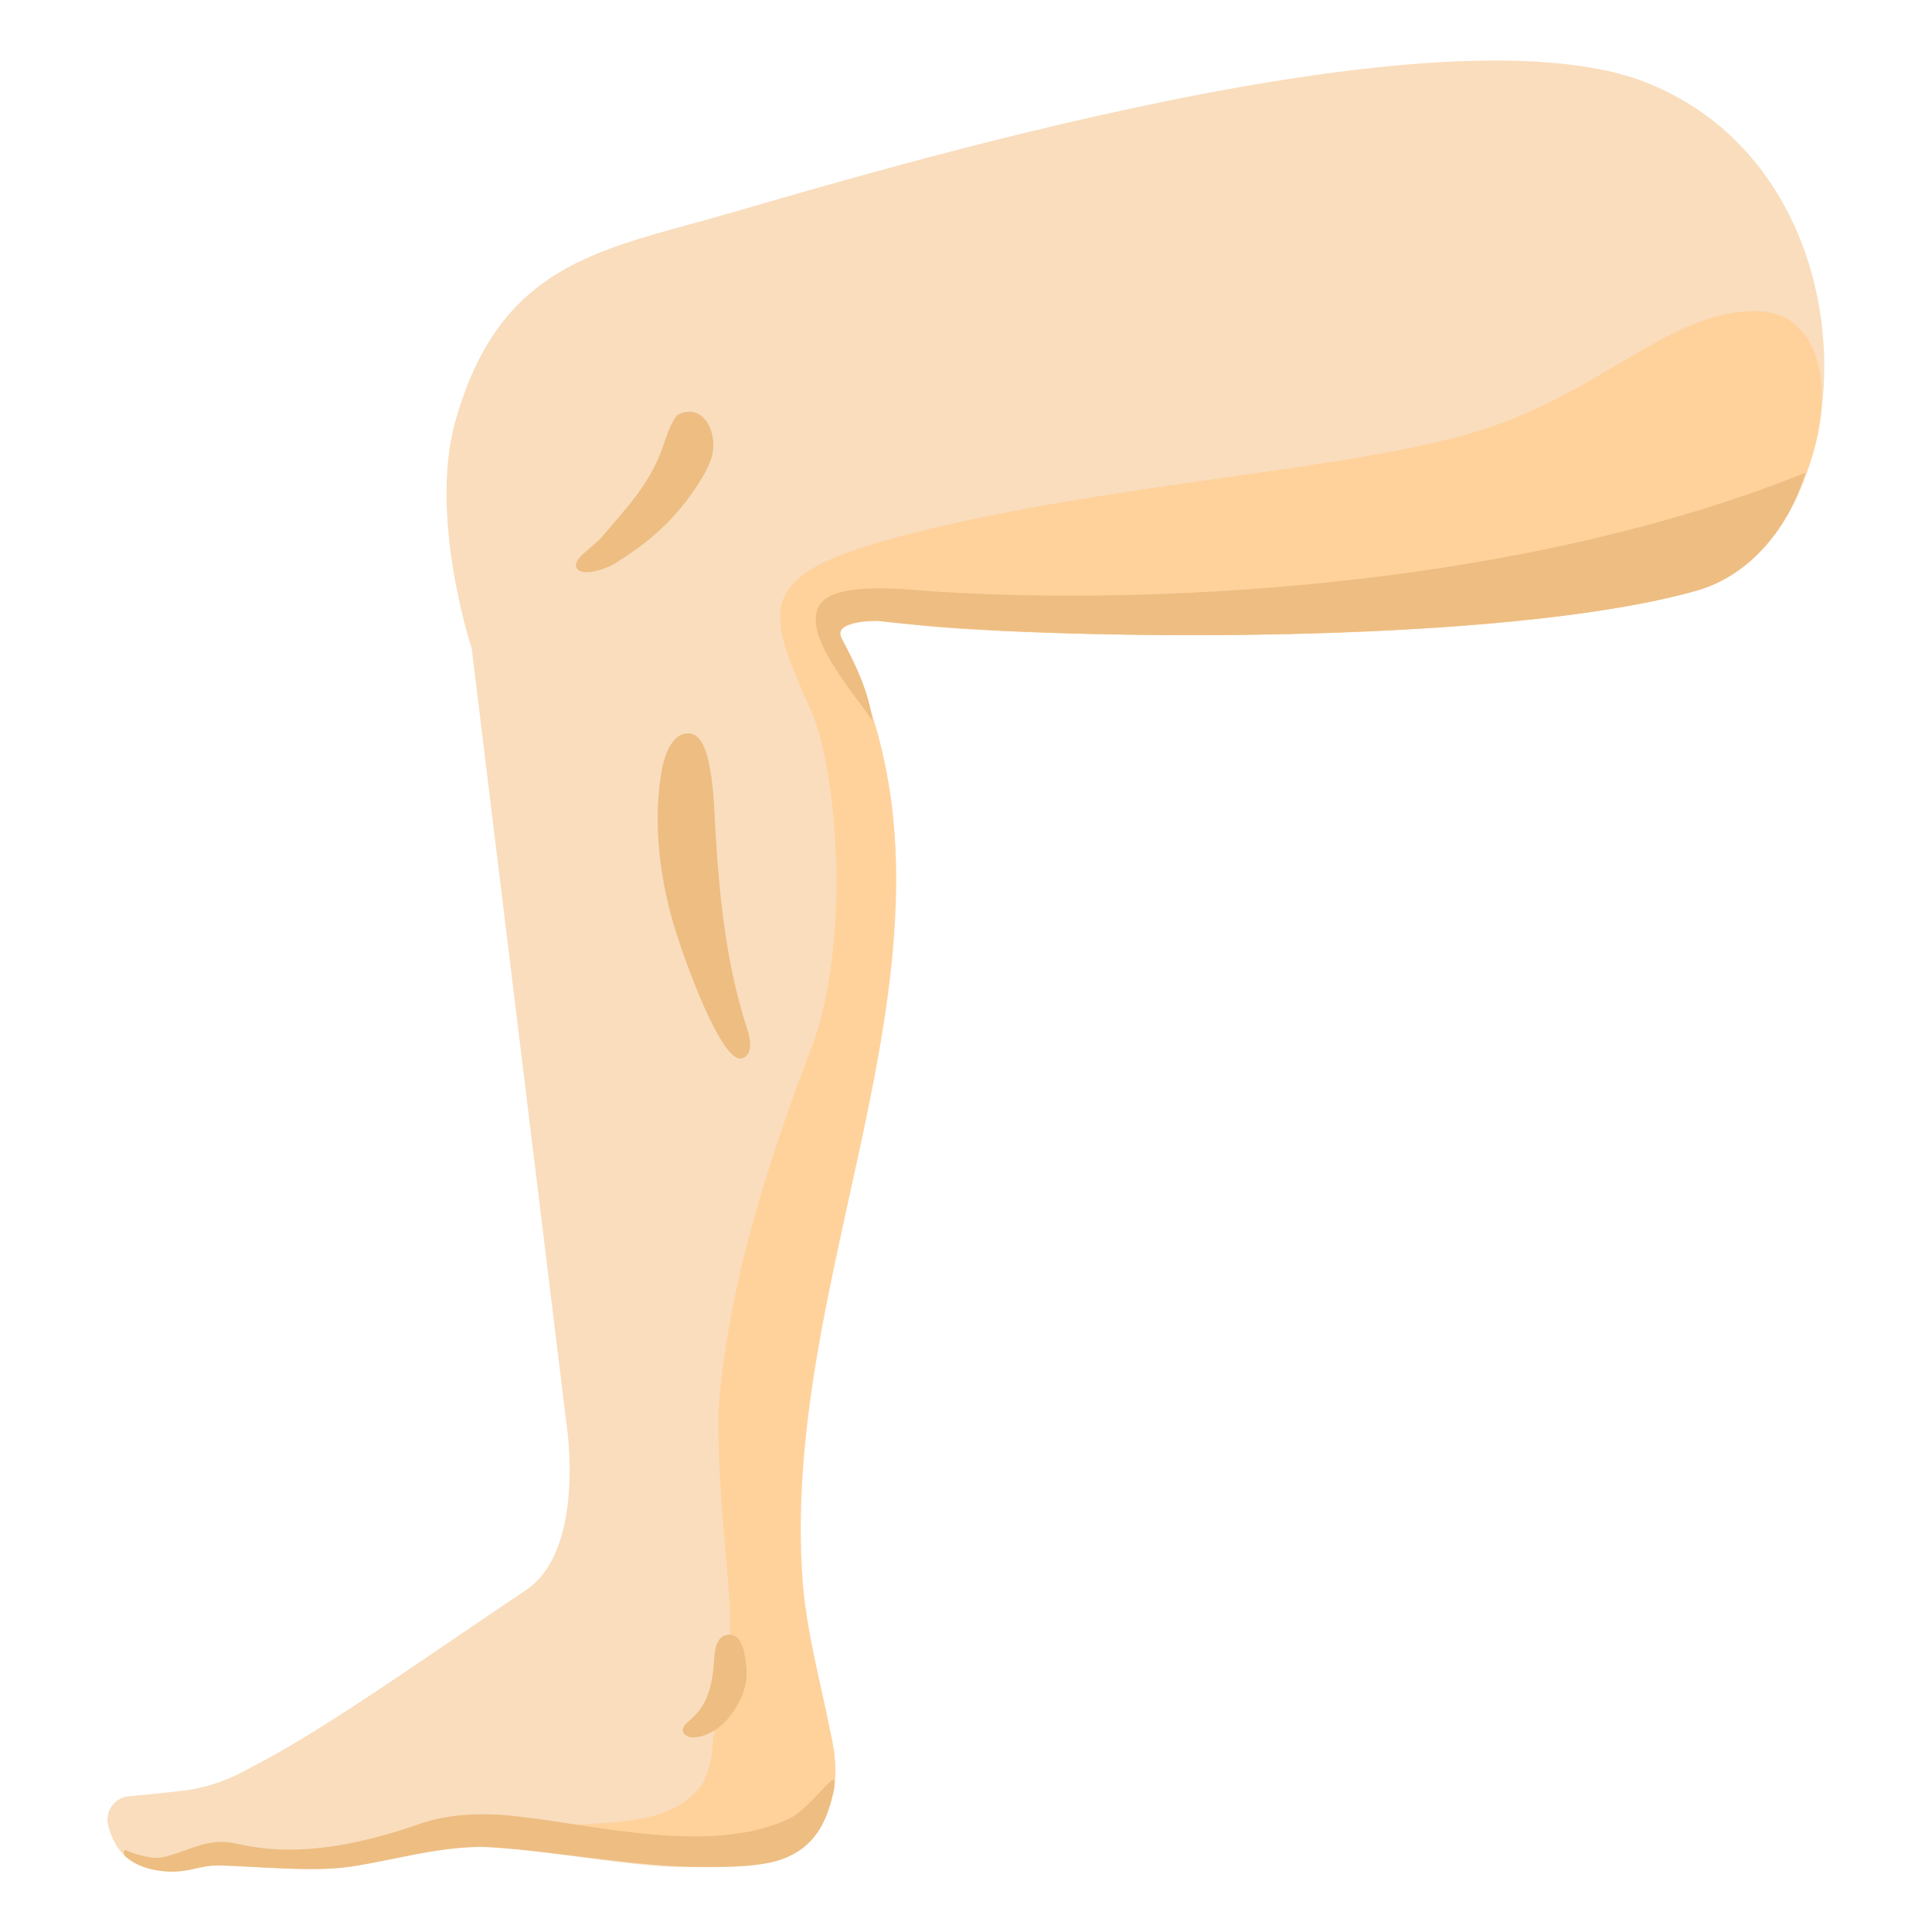
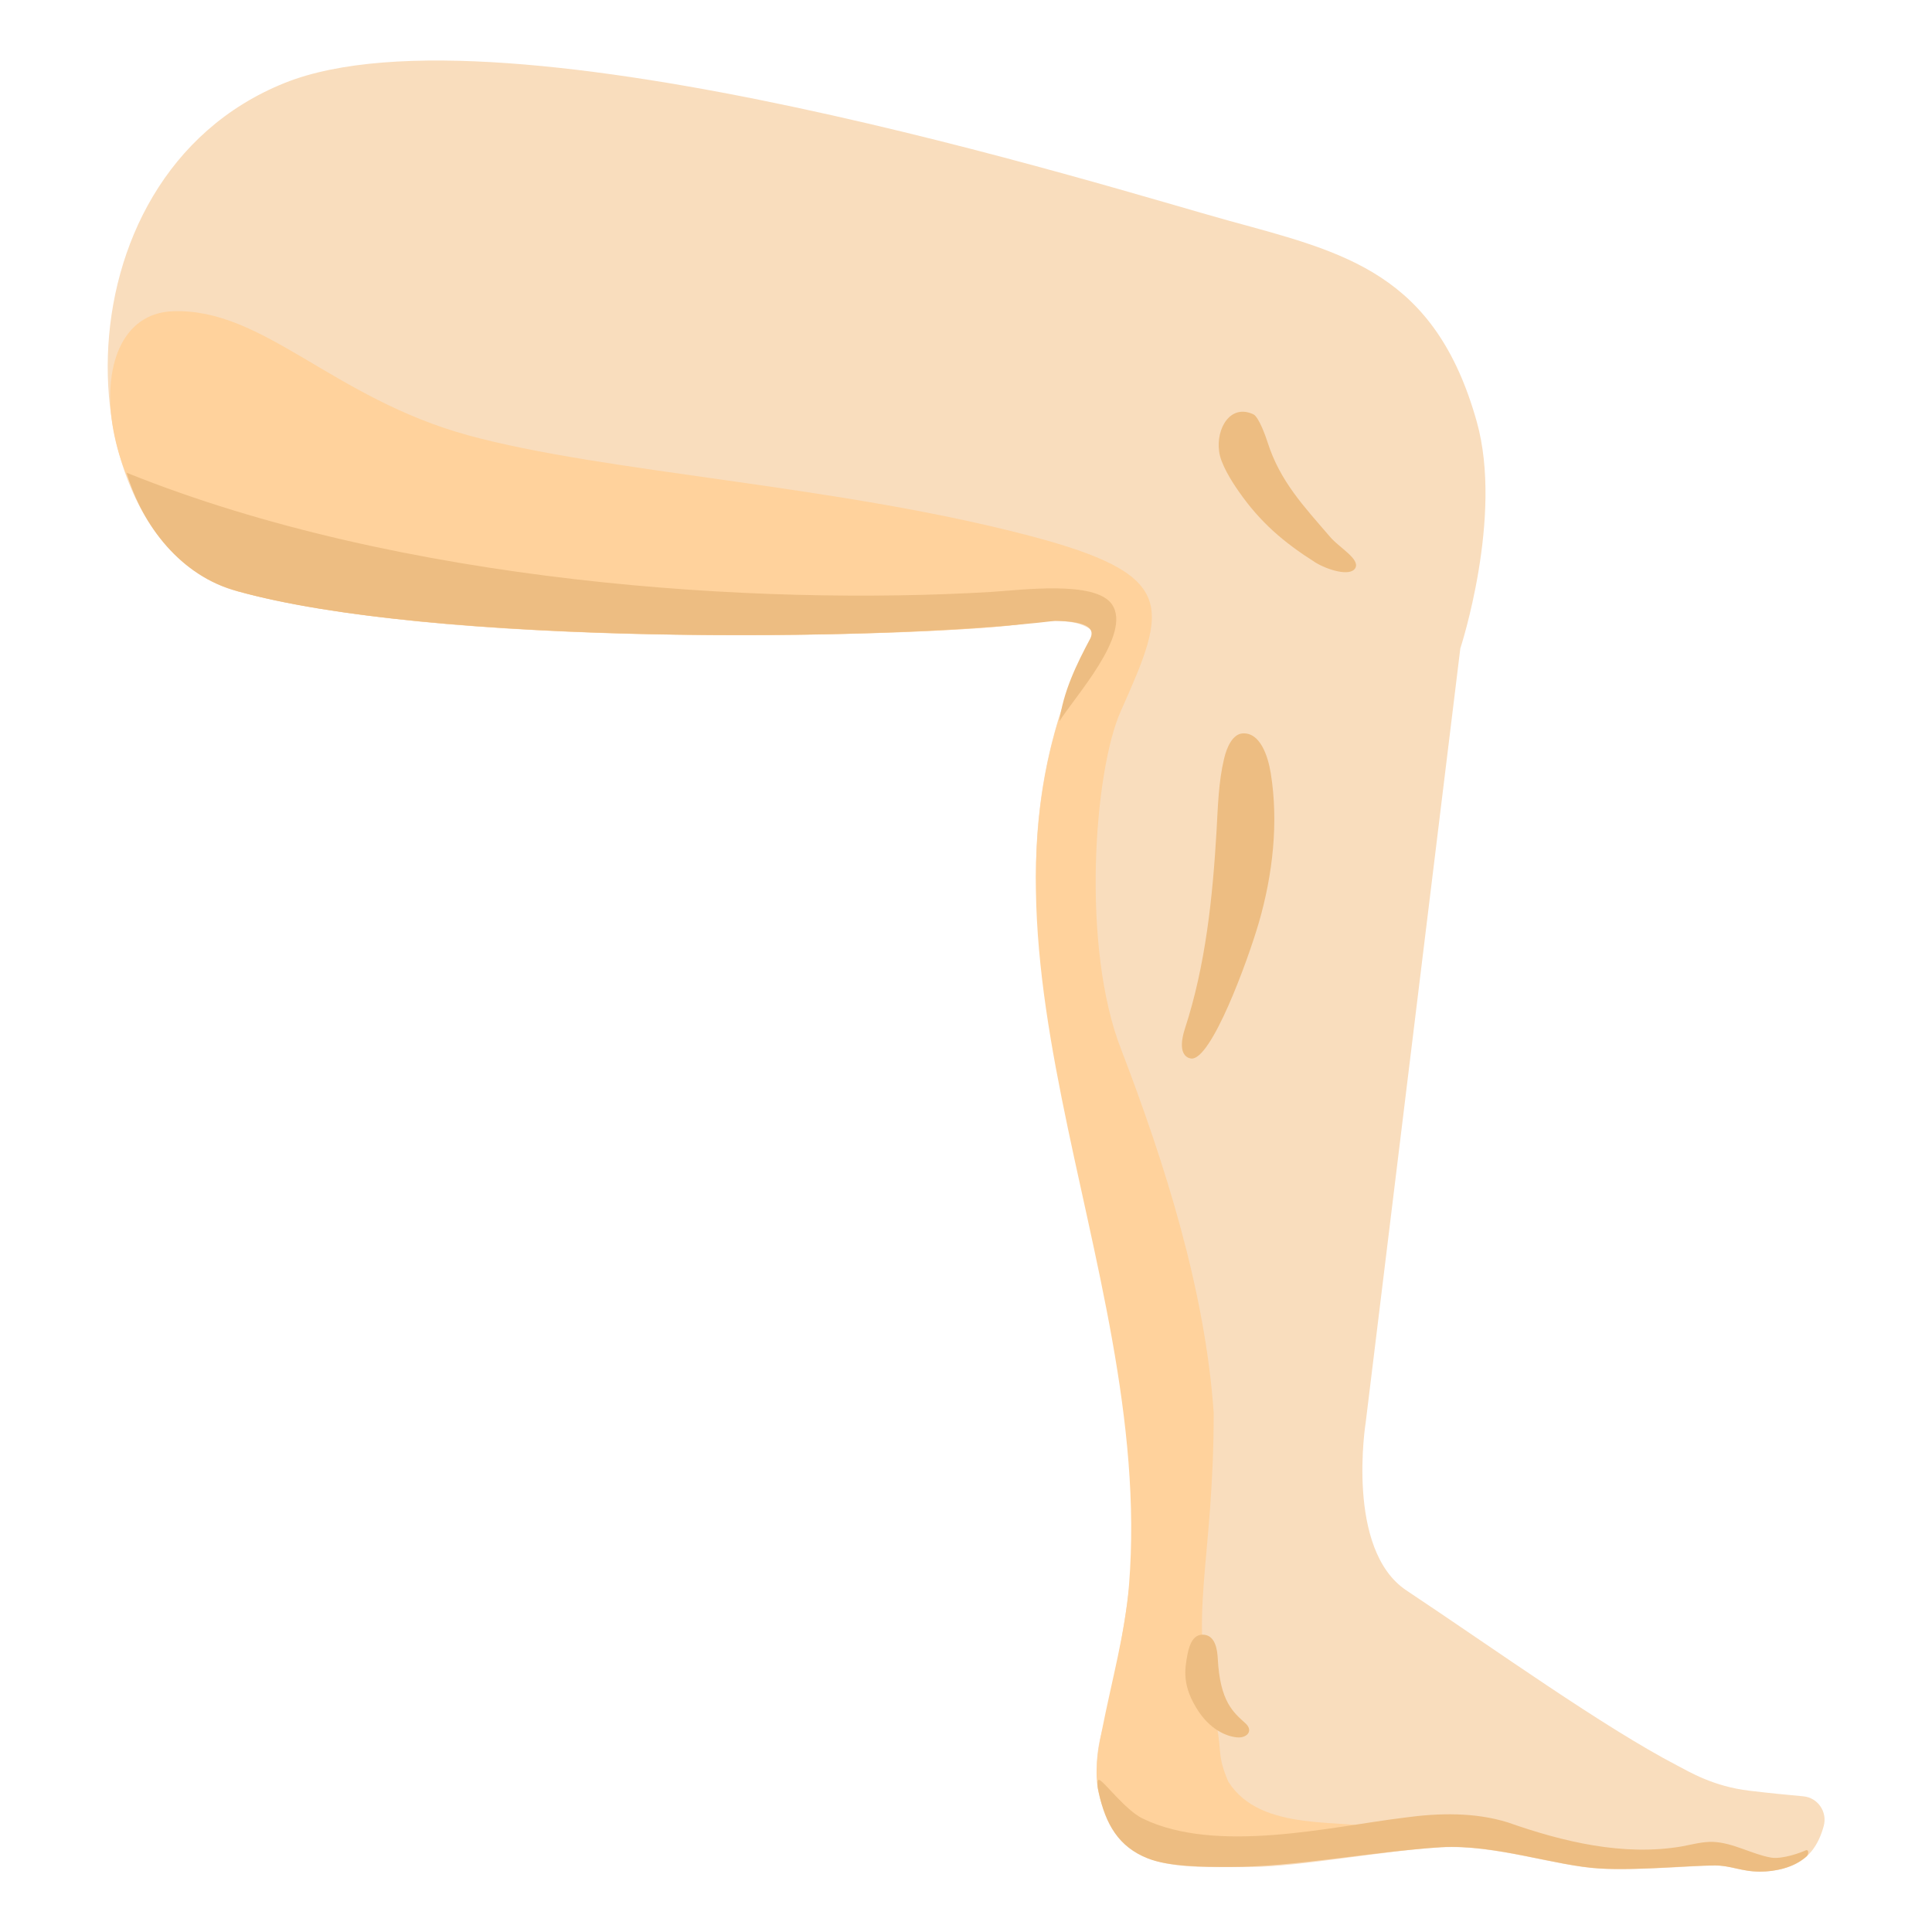
- <svg xmlns="http://www.w3.org/2000/svg" version="1.1" id="emoji_x5F_u1f9b5" x="0px" y="0px" viewBox="0 0 128 128" style="enable-background:new 0 0 128 128;" xml:space="preserve">
-   <path style="fill:#F9DDBD;" d="M8.53,119.01c-0.98,0.09-1.62,1.05-1.35,1.99c0.33,1.19,1,2.4,2.76,2.82  c1.84,0.44,2.8-0.04,3.88-0.19c1.07-0.15,5.24,0.34,8.2,0.17s6.87-1.6,10.49-1.41c3.62,0.19,9.46,1.3,12.6,1.3  c3.15,0,6.39,0.24,8.1-1.37c1.36-1.28,2.77-3.97,1.81-7.5s-1.83-8.98-1.92-10.51c-0.48-8.5,1.31-17.48,1.9-22.33  s3.89-9.81,4.34-22.84c0.37-10.59-3.86-17.08-3.86-17.08s0.4-1.43,4.78-0.72s36.87,1.95,52.03-2.17  c11.29-3.07,12.59-27.34-3.14-33.67c-14.42-5.8-55,7.05-62.63,9.14S32.92,18.1,30.16,27.94c-1.77,6.31,1.09,15.02,1.09,15.02  l6.27,51.29c0,0,1.36,8.42-2.7,11.12c-5.92,3.94-13.04,9.05-17.94,11.6c-0.79,0.41-2.39,1.39-4.79,1.67  C10.85,118.79,9.53,118.92,8.53,119.01z" />
-   <path style="fill:#FFD29C;" d="M60.27,41.33c4.38,0.72,36.87,1.95,52.03-2.17c9.29-3.88,11.13-18.31,4.23-18.54  c-6.01-0.2-10.54,5.75-19.55,8.22s-24.08,3.26-36.9,6.58c-10.24,2.65-9.44,4.72-6.32,11.73c1.74,3.91,2.64,15.59-0.06,22.43  c-2.87,7.49-5.55,15.92-6.11,24.02c0,10.01,1.75,13.44,0,19.92c-0.67,2.48-0.1,2.5-0.97,4.52c-2.17,3.42-7.52,2.43-11.04,3.16  c2.49,1.32,12.88,2.67,15.16,2.21c2.5-0.54,4.01-2.46,4.48-4.67c0.27-1.27,0.07-2.62-0.19-3.92c-0.72-3.66-1.57-6.6-1.83-9.81  c-1.74-21.66,12.87-43.37,2.3-62.96c0,0-0.23-0.56,0.39-0.83C56.52,40.94,58.05,40.97,60.27,41.33z" />
-   <g>
-     <path style="fill:#EDBD82;" d="M40.86,37.26c-0.77,0.48-2.31,0.97-2.65,0.38c-0.34-0.59,1.05-1.35,1.65-2.05   c1.77-2.06,3.34-3.7,4.17-6.32c0.1-0.32,0.57-1.65,0.93-1.82c1.54-0.72,2.48,0.96,2.27,2.45c-0.09,0.82-0.83,1.99-1.3,2.66   C44.51,34.6,42.96,35.93,40.86,37.26z" />
-     <path style="fill:#EDBD82;" d="M44.59,61.1c-0.91-3.16-1.31-6.6-0.78-9.88c0.19-1.16,0.71-2.71,1.87-2.63   c0.65,0.05,1.04,0.9,1.22,1.67c0.37,1.54,0.41,3.17,0.5,4.78c0.26,4.45,0.73,8.92,2.09,13.09c0.53,1.64-0.09,1.96-0.4,2   C47.76,70.29,45.33,63.65,44.59,61.1z" />
-     <path style="fill:#EDBD82;" d="M45.93,115.11c-0.58,0-0.97-0.46-0.44-0.94c0.79-0.72,1.68-1.41,1.83-4.29   c0.03-0.56,0.15-1.47,0.87-1.57c0.72-0.1,1,0.6,1.13,1.27c0.2,1.04,0.38,2.13-0.73,3.81C47.67,114.76,46.51,115.1,45.93,115.11z" />
-     <path style="fill:#EDBD82;" d="M55.21,118.72c0.07-0.24,0.15-0.84-0.03-0.8c-0.31,0.07-1.73,2-2.88,2.56   c-4.9,2.39-12.51,0.53-17.37-0.06c-2.26-0.31-4.65-0.36-6.83,0.32c-3.64,1.28-7.64,2.25-11.52,1.59c-0.69-0.13-1.37-0.32-2.07-0.3   c-1.33,0.05-2.59,0.82-3.84,1.04c-0.76,0.13-2.03-0.35-2.28-0.47s-0.23,0.27-0.07,0.4c0.86,0.75,2.07,1,3.07,1   c1.27,0,1.92-0.42,3.04-0.41c1.58,0,5.22,0.35,7.59,0.2c2.95-0.17,6.91-1.61,10.49-1.41c4.68,0.31,9.7,1.31,13.98,1.31   c1.81,0,4.1-0.02,5.48-0.57C53.87,122.37,54.77,120.87,55.21,118.72z" />
-     <path style="fill:#EDBD82;" d="M119.61,31.32c-18.28,7.37-41.84,8.81-57.23,7.9c-1.99-0.12-6.94-0.79-8.05,0.82   c-1.36,1.98,2.52,6.17,3.48,7.75c-0.24-1.94-1.13-3.78-2.05-5.5c-0.52-1.12,1.65-1.13,2.32-1.16c11.9,1.44,41.77,1.57,54.21-1.97   C116.01,38.17,118.58,34.83,119.61,31.32z" />
-   </g>
+ <svg xmlns="http://www.w3.org/2000/svg" width="128" height="128" viewBox="0 0 128 128" fill="none">
+   <path d="M119.47 119.01C120.45 119.1 121.09 120.06 120.82 121C120.49 122.19 119.82 123.4 118.06 123.82C116.22 124.26 115.26 123.78 114.18 123.63C113.11 123.48 108.94 123.97 105.98 123.8C103.02 123.63 99.11 122.2 95.49 122.39C91.87 122.58 86.03 123.69 82.89 123.69C79.74 123.69 76.5 123.93 74.79 122.32C73.43 121.04 72.02 118.35 72.98 114.82C73.94 111.29 74.81 105.84 74.9 104.31C75.38 95.81 73.59 86.83 73 81.98C72.41 77.13 69.11 72.17 68.66 59.14C68.29 48.55 72.52 42.06 72.52 42.06C72.52 42.06 72.12 40.63 67.74 41.34C63.36 42.05 30.87 43.29 15.71 39.17C4.42 36.1 3.12 11.83 18.85 5.5C33.27 -0.3 73.85 12.55 81.48 14.64C89.11 16.73 95.08 18.1 97.84 27.94C99.61 34.25 96.75 42.96 96.75 42.96L90.48 94.25C90.48 94.25 89.12 102.67 93.18 105.37C99.1 109.31 106.22 114.42 111.12 116.97C111.91 117.38 113.51 118.36 115.91 118.64C117.15 118.79 118.47 118.92 119.47 119.01Z" fill="#F9DDBD" style="fill:#F9DDBD;fill:color(display-p3 0.977 0.867 0.741);fill-opacity:1;" />
+   <path d="M67.73 41.33C63.35 42.05 30.86 43.28 15.7 39.16C6.41 35.28 4.57 20.85 11.47 20.62C17.48 20.42 22.01 26.37 31.02 28.84C40.03 31.31 55.1 32.1 67.92 35.42C78.16 38.07 77.36 40.14 74.24 47.15C72.5 51.06 71.6 62.74 74.3 69.58C77.17 77.07 79.85 85.5 80.41 93.6C80.41 103.61 78.66 107.04 80.41 113.52C81.08 116 80.51 116.02 81.38 118.04C83.55 121.46 88.9 120.47 92.42 121.2C89.93 122.52 79.54 123.87 77.26 123.41C74.76 122.87 73.25 120.95 72.78 118.74C72.51 117.47 72.71 116.12 72.97 114.82C73.69 111.16 74.54 108.22 74.8 105.01C76.54 83.35 61.93 61.64 72.5 42.05C72.5 42.05 72.73 41.49 72.11 41.22C71.48 40.94 69.95 40.97 67.73 41.33Z" fill="#FFD29C" style="fill:#FFD29C;fill:color(display-p3 1 0.824 0.612);fill-opacity:1;" />
+   <path d="M87.14 37.26C87.91 37.74 89.45 38.23 89.79 37.64C90.13 37.05 88.74 36.29 88.14 35.59C86.37 33.53 84.8 31.89 83.97 29.27C83.87 28.95 83.4 27.62 83.04 27.45C81.5 26.73 80.56 28.41 80.77 29.9C80.86 30.72 81.6 31.89 82.07 32.56C83.49 34.6 85.04 35.93 87.14 37.26Z" fill="#EDBD82" style="fill:#EDBD82;fill:color(display-p3 0.929 0.741 0.51);fill-opacity:1;" />
+   <path d="M83.41 61.1C84.32 57.94 84.72 54.5 84.19 51.22C84 50.06 83.48 48.51 82.32 48.59C81.67 48.64 81.28 49.49 81.1 50.26C80.73 51.8 80.69 53.43 80.6 55.04C80.34 59.49 79.87 63.96 78.51 68.13C77.98 69.77 78.6 70.09 78.91 70.13C80.24 70.29 82.67 63.65 83.41 61.1Z" fill="#EDBD82" style="fill:#EDBD82;fill:color(display-p3 0.929 0.741 0.51);fill-opacity:1;" />
+   <path d="M82.07 115.11C82.65 115.11 83.04 114.65 82.51 114.17C81.72 113.45 80.83 112.76 80.68 109.88C80.65 109.32 80.53 108.41 79.81 108.31C79.09 108.21 78.81 108.91 78.68 109.58C78.48 110.62 78.3 111.71 79.41 113.39C80.33 114.76 81.49 115.1 82.07 115.11Z" fill="#EDBD82" style="fill:#EDBD82;fill:color(display-p3 0.929 0.741 0.51);fill-opacity:1;" />
+   <path d="M72.79 118.72C72.72 118.48 72.64 117.88 72.82 117.92C73.13 117.99 74.55 119.92 75.7 120.48C80.6 122.87 88.21 121.01 93.07 120.42C95.33 120.11 97.72 120.06 99.9 120.74C103.54 122.02 107.54 122.99 111.42 122.33C112.11 122.2 112.79 122.01 113.49 122.03C114.82 122.08 116.08 122.85 117.33 123.07C118.09 123.2 119.36 122.72 119.61 122.6C119.86 122.48 119.84 122.87 119.68 123C118.82 123.75 117.61 124 116.61 124C115.34 124 114.69 123.58 113.57 123.59C111.99 123.59 108.35 123.94 105.98 123.79C103.03 123.62 99.07 122.18 95.49 122.38C90.81 122.69 85.79 123.69 81.51 123.69C79.7 123.69 77.41 123.67 76.03 123.12C74.13 122.37 73.23 120.87 72.79 118.72Z" fill="#EDBD82" style="fill:#EDBD82;fill:color(display-p3 0.929 0.741 0.51);fill-opacity:1;" />
+   <path d="M8.39 31.32C26.67 38.69 50.23 40.13 65.62 39.22C67.61 39.1 72.56 38.43 73.67 40.04C75.03 42.02 71.15 46.21 70.19 47.79C70.43 45.85 71.32 44.01 72.24 42.29C72.76 41.17 70.59 41.16 69.92 41.13C58.02 42.57 28.15 42.7 15.71 39.16C11.99 38.17 9.42 34.83 8.39 31.32Z" fill="#EDBD82" style="fill:#EDBD82;fill:color(display-p3 0.929 0.741 0.51);fill-opacity:1;" />
</svg>
